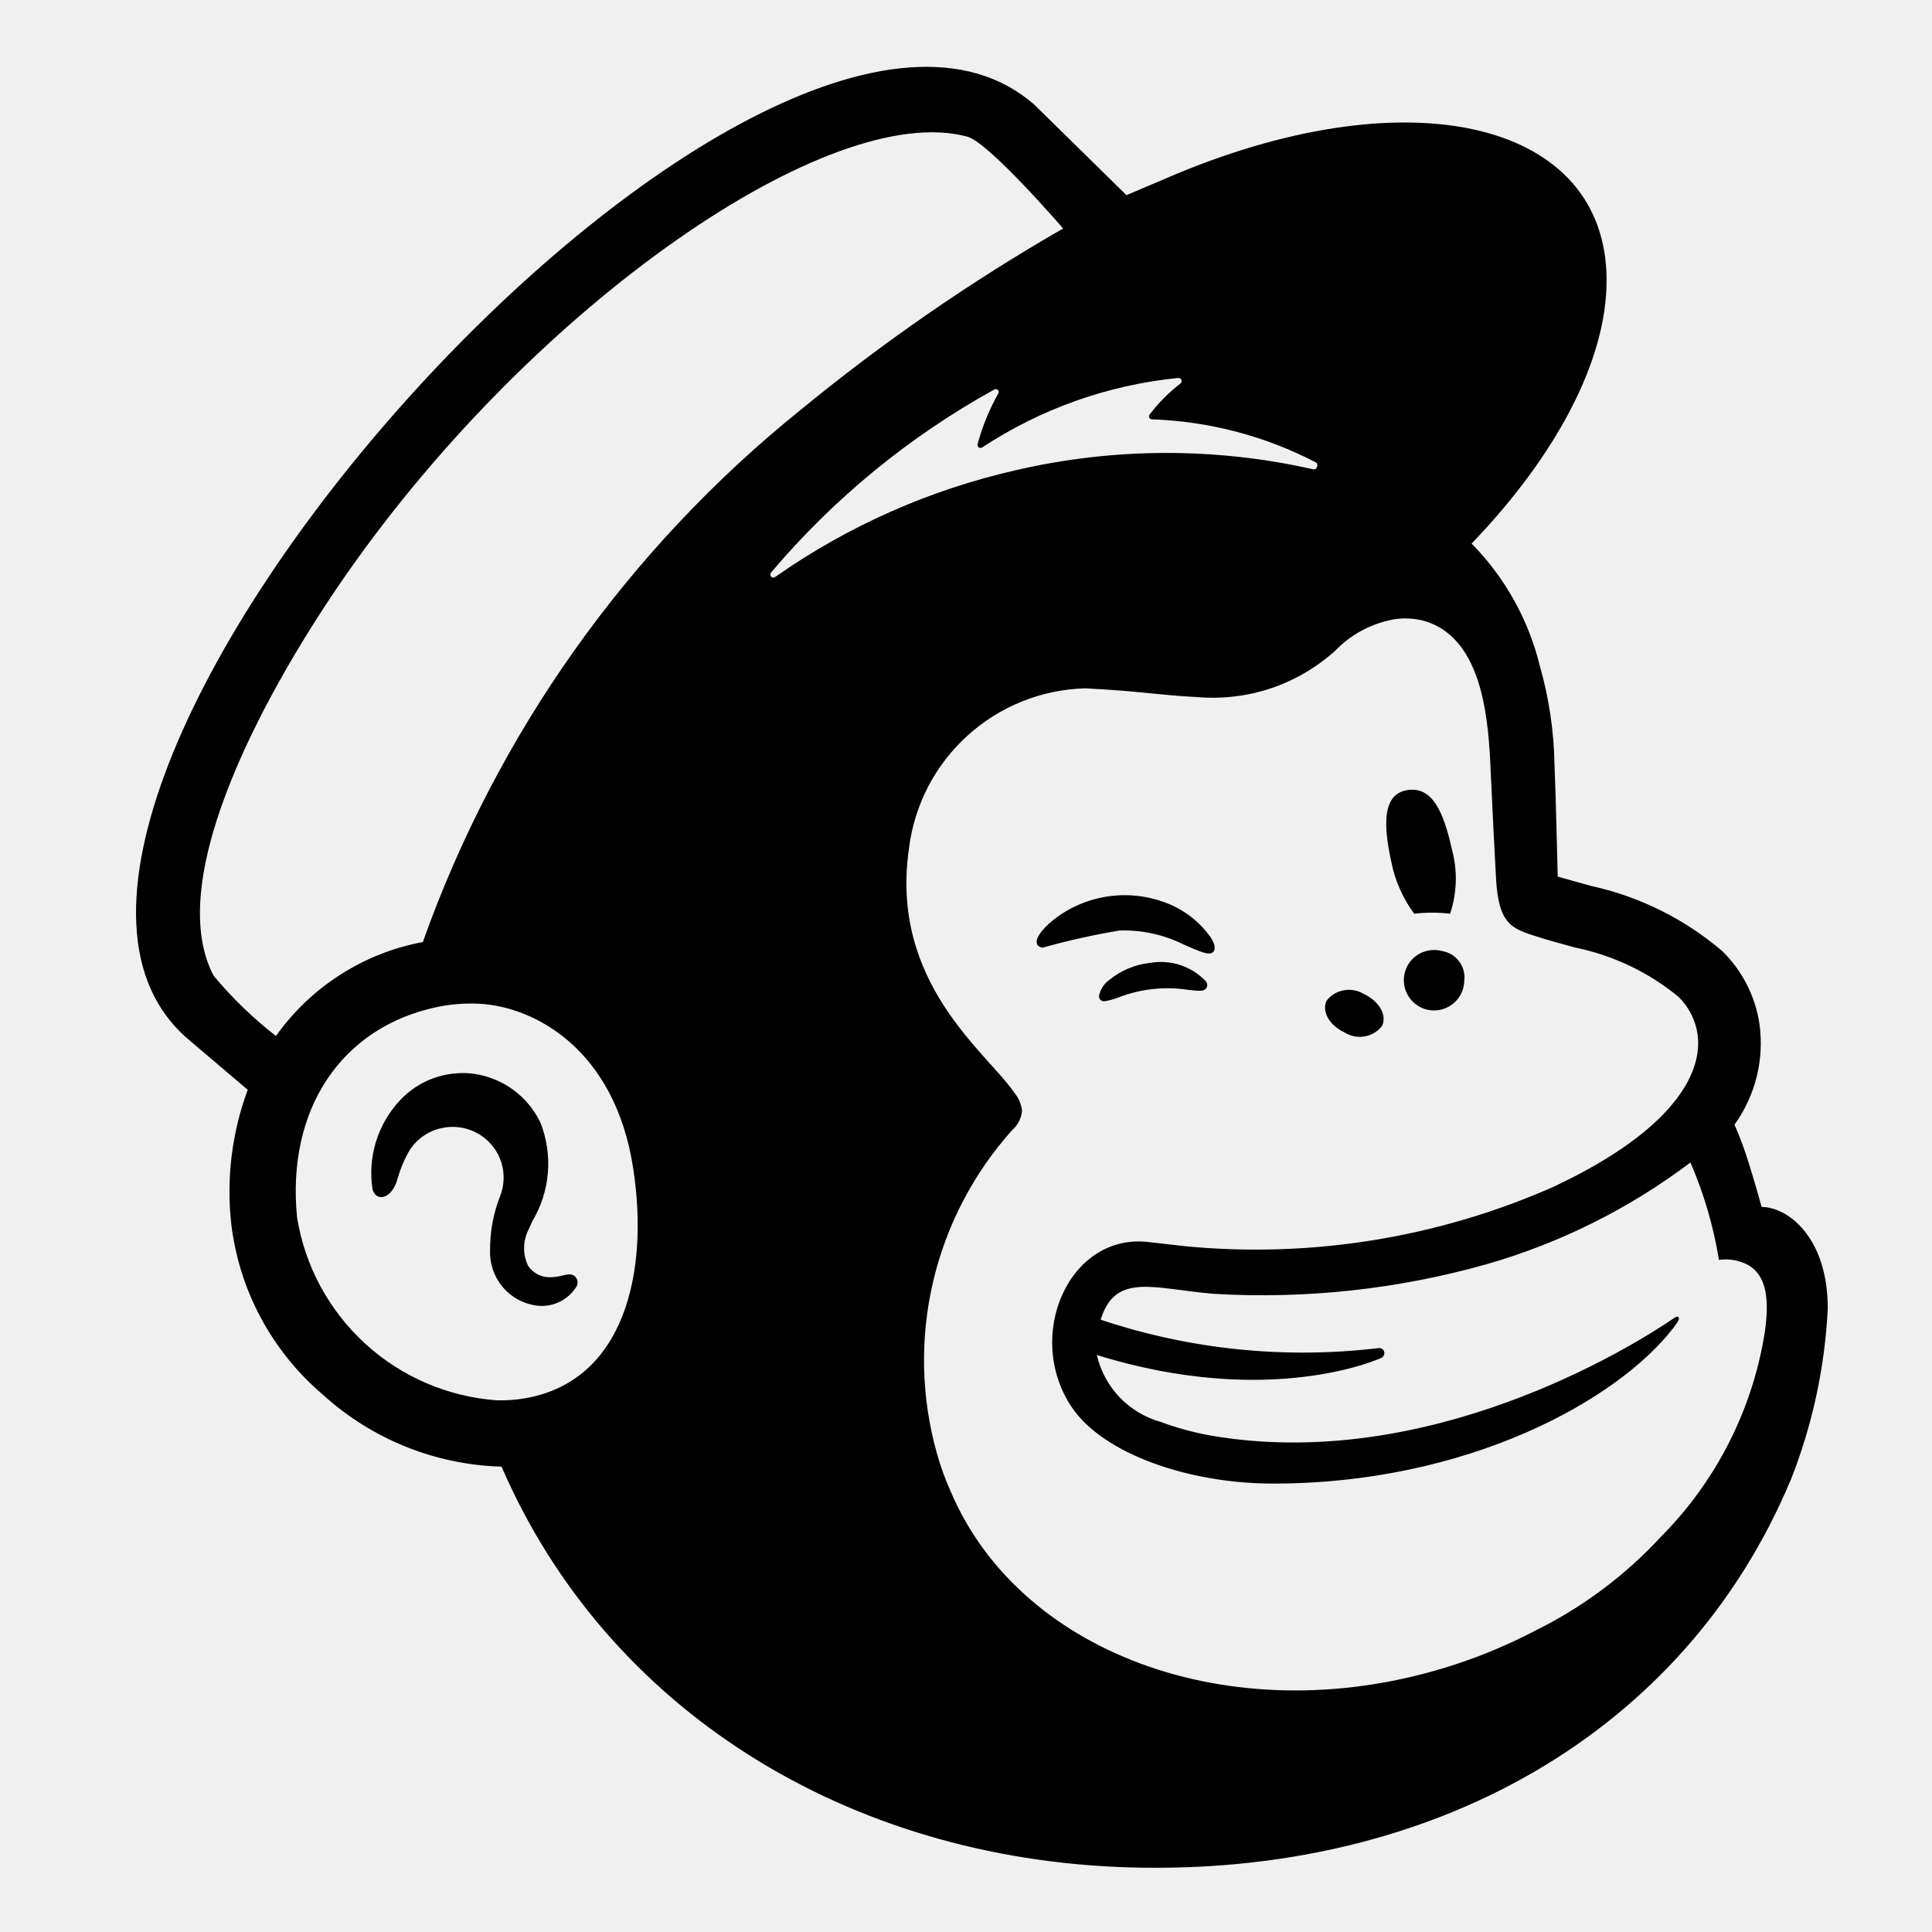
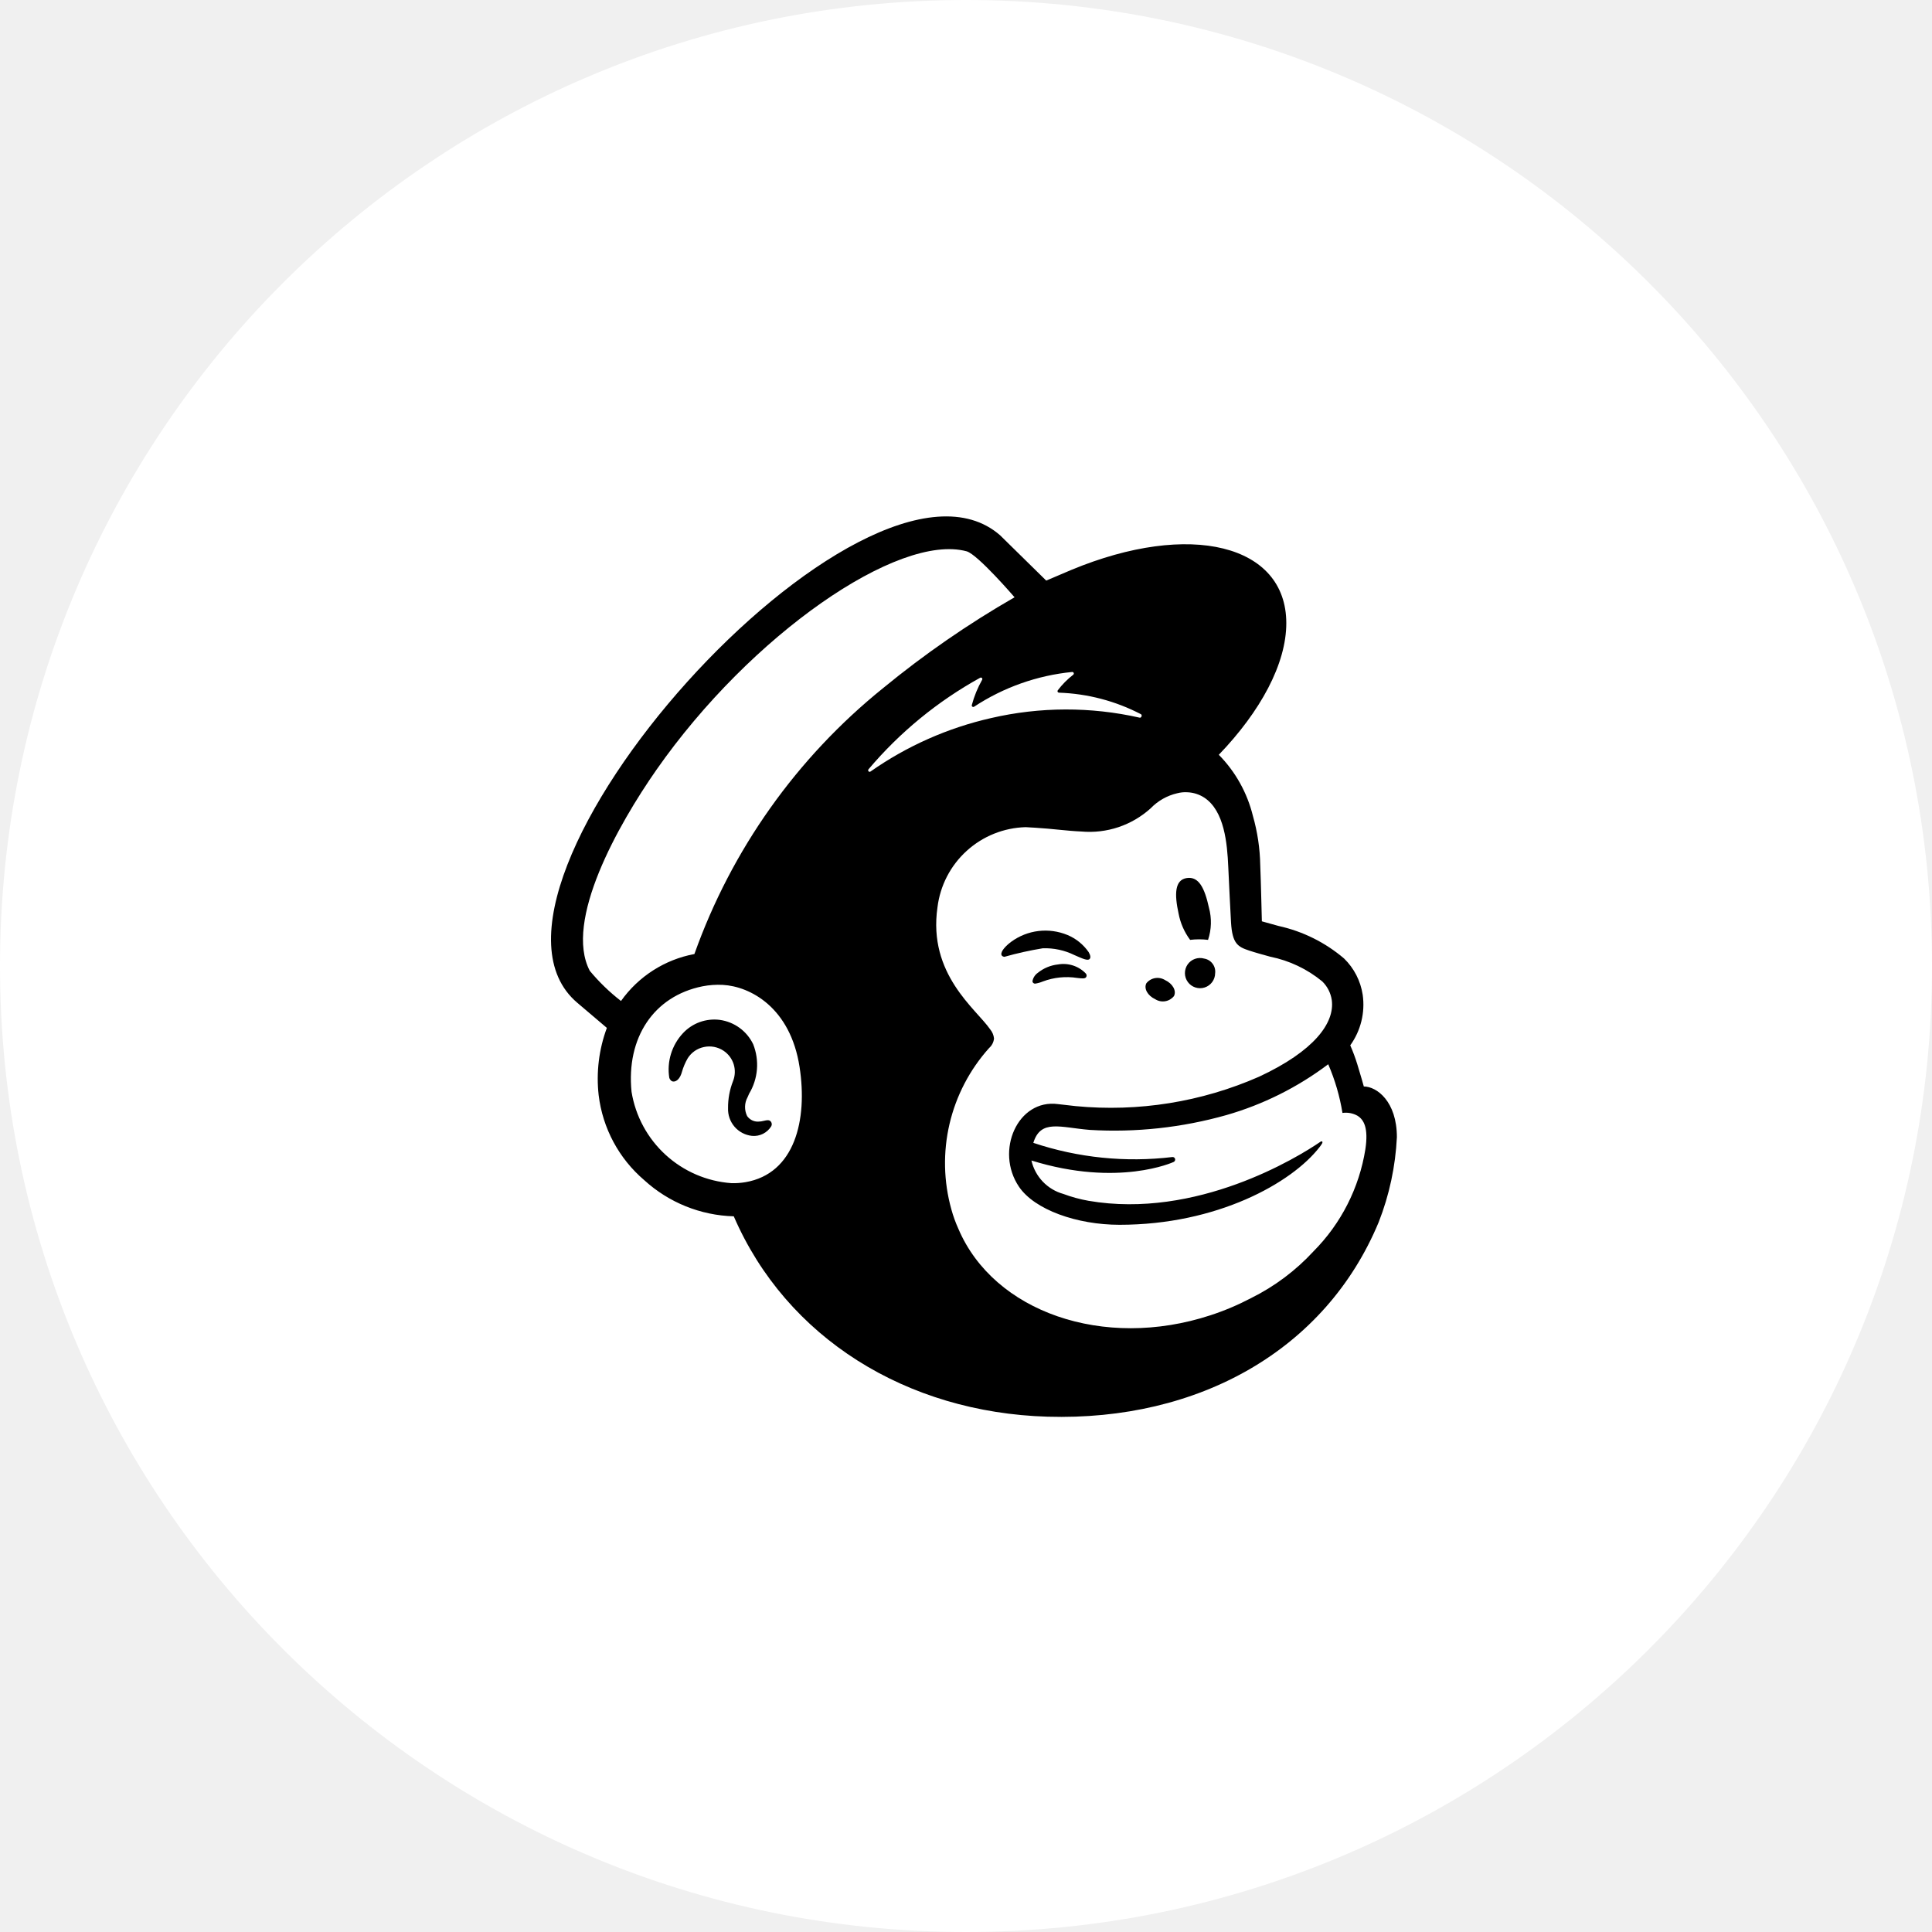
- <svg xmlns="http://www.w3.org/2000/svg" width="40" height="40" viewBox="0 0 40 40" fill="none">
-   <g id="Frame">
-     <g id="Group">
-       <g id="Group_2">
-         <path id="Vector" d="M11.919 26.442C11.941 26.469 11.954 26.502 11.957 26.536C11.96 26.571 11.953 26.605 11.936 26.636C11.853 26.77 11.735 26.878 11.594 26.949C11.453 27.019 11.295 27.049 11.138 27.034C10.858 27.004 10.6 26.869 10.416 26.656C10.233 26.443 10.136 26.168 10.147 25.887C10.143 25.504 10.213 25.124 10.353 24.767C10.442 24.544 10.451 24.297 10.38 24.068C10.308 23.838 10.159 23.641 9.959 23.508C9.84 23.43 9.707 23.376 9.567 23.349C9.428 23.323 9.284 23.325 9.145 23.356C9.009 23.384 8.88 23.44 8.766 23.519C8.651 23.598 8.554 23.7 8.479 23.817C8.374 23.998 8.292 24.191 8.235 24.392C8.224 24.428 8.215 24.456 8.209 24.474C8.116 24.724 7.968 24.797 7.868 24.783C7.821 24.777 7.756 24.745 7.714 24.631C7.661 24.3 7.685 23.961 7.783 23.641C7.881 23.321 8.051 23.027 8.28 22.782C8.472 22.576 8.71 22.418 8.976 22.322C9.241 22.227 9.525 22.195 9.804 22.231C10.1 22.272 10.382 22.385 10.623 22.561C10.865 22.738 11.059 22.971 11.188 23.24C11.319 23.572 11.372 23.929 11.343 24.284C11.313 24.639 11.203 24.982 11.019 25.288C10.996 25.34 10.975 25.387 10.957 25.43C10.891 25.55 10.854 25.683 10.851 25.819C10.848 25.956 10.877 26.091 10.937 26.213C10.988 26.286 11.056 26.345 11.135 26.386C11.214 26.426 11.302 26.446 11.391 26.444C11.475 26.443 11.558 26.431 11.639 26.409C11.744 26.384 11.853 26.359 11.919 26.442L11.919 26.442ZM37.842 27.089C37.783 28.296 37.529 29.486 37.087 30.611C34.886 35.902 29.632 38.848 23.373 38.662C17.538 38.488 12.562 35.4 10.384 30.365C9.009 30.327 7.694 29.796 6.678 28.869C5.628 27.974 4.954 26.717 4.789 25.348C4.683 24.405 4.799 23.452 5.129 22.563L3.906 21.524C-1.691 16.784 15.814 -2.733 21.413 2.166C21.441 2.19 23.317 4.037 23.322 4.041C23.33 4.038 24.358 3.601 24.363 3.598C29.273 1.559 33.258 2.544 33.263 5.798C33.266 7.49 32.19 9.463 30.468 11.254C31.157 11.954 31.644 12.827 31.879 13.78C32.069 14.446 32.172 15.133 32.184 15.824C32.214 16.514 32.248 18.121 32.251 18.149C32.294 18.163 32.792 18.3 32.942 18.342C33.944 18.562 34.877 19.025 35.657 19.691C36.069 20.093 36.339 20.619 36.426 21.189C36.532 21.928 36.347 22.679 35.911 23.285C36.025 23.544 36.123 23.809 36.206 24.079C36.351 24.545 36.456 24.932 36.473 24.989C37.005 24.989 37.842 25.605 37.842 27.089L37.842 27.089ZM13.109 24.186C12.729 21.715 11.062 20.844 9.932 20.782C9.648 20.767 9.363 20.787 9.084 20.842C7.066 21.25 5.926 22.973 6.151 25.21C6.314 26.214 6.811 27.133 7.561 27.819C8.312 28.506 9.272 28.919 10.286 28.992C10.48 28.997 10.674 28.984 10.865 28.951C12.911 28.602 13.447 26.374 13.109 24.186ZM16.559 8.5C18.268 7.095 20.092 5.834 22.011 4.731C22.011 4.731 20.487 2.96 20.027 2.829C17.197 2.062 11.084 6.29 7.181 11.877C5.602 14.138 3.341 18.141 4.422 20.2C4.806 20.662 5.239 21.081 5.714 21.449C6.436 20.431 7.527 19.733 8.754 19.504C10.29 15.186 12.992 11.377 16.559 8.5ZM22.709 28.054C22.784 28.382 22.947 28.684 23.179 28.928C23.412 29.172 23.706 29.348 24.03 29.439C24.367 29.564 24.716 29.659 25.07 29.722C29.547 30.494 33.732 27.927 34.674 27.28C34.745 27.232 34.791 27.279 34.735 27.365C34.706 27.41 34.676 27.454 34.642 27.497C33.489 28.989 30.389 30.717 26.356 30.716C24.597 30.716 22.838 30.094 22.193 29.139C21.191 27.657 22.143 25.494 23.812 25.719C23.814 25.719 24.383 25.784 24.543 25.802C27.137 26.051 29.752 25.631 32.138 24.583C34.415 23.523 35.275 22.356 35.146 21.411C35.103 21.118 34.965 20.847 34.753 20.639C34.131 20.127 33.391 19.775 32.601 19.616C32.239 19.515 31.994 19.45 31.729 19.362C31.259 19.207 31.027 19.082 30.974 18.195C30.951 17.808 30.884 16.457 30.86 15.899C30.817 14.921 30.7 13.584 29.872 13.032C29.662 12.894 29.418 12.815 29.166 12.806C29.024 12.797 28.883 12.811 28.746 12.847C28.327 12.944 27.945 13.16 27.647 13.47C27.26 13.819 26.806 14.085 26.312 14.251C25.818 14.416 25.295 14.477 24.776 14.431C24.197 14.407 23.584 14.317 22.881 14.275C22.744 14.267 22.607 14.258 22.47 14.251C21.565 14.275 20.699 14.623 20.029 15.232C19.358 15.841 18.929 16.67 18.819 17.569C18.417 20.346 20.422 21.781 21.001 22.623C21.09 22.731 21.146 22.862 21.16 23.001C21.145 23.155 21.071 23.298 20.954 23.399V23.4C20.154 24.292 19.591 25.372 19.318 26.539C19.045 27.706 19.071 28.924 19.394 30.078C19.47 30.355 19.568 30.626 19.687 30.888C21.15 34.318 25.689 35.915 30.124 34.462C30.705 34.272 31.268 34.033 31.809 33.749C32.78 33.267 33.654 32.612 34.389 31.815C35.531 30.667 36.282 29.189 36.537 27.589C36.67 26.705 36.475 26.363 36.208 26.199C36.02 26.094 35.802 26.054 35.589 26.085C35.476 25.391 35.278 24.713 34.999 24.068C33.732 25.023 32.301 25.738 30.776 26.175C28.94 26.693 27.031 26.9 25.128 26.787C23.903 26.688 23.093 26.329 22.788 27.323C24.641 27.942 26.607 28.143 28.547 27.91C28.561 27.909 28.574 27.91 28.587 27.914C28.601 27.918 28.613 27.925 28.623 27.933C28.634 27.942 28.643 27.953 28.649 27.965C28.656 27.977 28.66 27.99 28.661 28.004C28.663 28.027 28.658 28.05 28.646 28.07C28.635 28.09 28.617 28.105 28.596 28.115C28.596 28.115 26.322 29.174 22.709 28.054ZM16.047 11.947C17.552 10.891 19.248 10.139 21.041 9.733C23.064 9.265 25.166 9.259 27.192 9.717C27.262 9.733 27.308 9.61 27.244 9.574C26.193 9.027 25.033 8.722 23.849 8.682C23.838 8.682 23.827 8.678 23.817 8.672C23.807 8.666 23.8 8.657 23.795 8.647C23.79 8.637 23.788 8.625 23.788 8.614C23.79 8.603 23.794 8.592 23.801 8.583C23.985 8.341 24.199 8.125 24.44 7.94C24.45 7.931 24.458 7.92 24.462 7.906C24.466 7.893 24.465 7.879 24.46 7.866C24.455 7.854 24.447 7.843 24.435 7.835C24.424 7.828 24.41 7.824 24.397 7.825C22.947 7.968 21.553 8.462 20.336 9.263C20.326 9.27 20.313 9.274 20.301 9.274C20.288 9.274 20.276 9.27 20.266 9.263C20.255 9.256 20.247 9.246 20.243 9.234C20.238 9.222 20.237 9.209 20.24 9.197C20.338 8.83 20.482 8.476 20.67 8.145C20.676 8.134 20.678 8.121 20.677 8.108C20.675 8.095 20.669 8.084 20.66 8.074C20.651 8.065 20.639 8.059 20.627 8.057C20.614 8.055 20.601 8.057 20.589 8.063C18.829 9.034 17.261 10.319 15.963 11.855C15.953 11.866 15.948 11.881 15.948 11.897C15.948 11.912 15.954 11.927 15.964 11.938C15.975 11.95 15.989 11.957 16.004 11.959C16.02 11.96 16.035 11.956 16.047 11.947ZM27.836 21.375C27.958 21.453 28.105 21.483 28.248 21.459C28.391 21.435 28.52 21.36 28.611 21.246C28.724 21.028 28.56 20.732 28.245 20.584C28.122 20.507 27.975 20.477 27.832 20.501C27.689 20.525 27.56 20.6 27.469 20.713C27.356 20.932 27.52 21.228 27.836 21.375ZM28.803 17.831C28.878 18.225 29.041 18.596 29.28 18.918C29.527 18.888 29.776 18.888 30.023 18.918C30.167 18.486 30.18 18.021 30.059 17.582C29.881 16.772 29.64 16.282 29.141 16.358C28.643 16.434 28.625 17.021 28.803 17.831ZM29.863 19.692C29.737 19.657 29.603 19.661 29.48 19.705C29.357 19.748 29.251 19.83 29.176 19.937C29.102 20.045 29.063 20.173 29.065 20.304C29.067 20.434 29.11 20.561 29.188 20.666C29.265 20.771 29.374 20.849 29.499 20.89C29.623 20.93 29.757 20.93 29.881 20.89C30.006 20.85 30.115 20.772 30.193 20.667C30.271 20.562 30.314 20.435 30.316 20.304C30.334 20.164 30.297 20.021 30.212 19.907C30.128 19.793 30.003 19.716 29.863 19.692Z" fill="black" />
-       </g>
-       <g id="Group_3">
-         <path id="Vector_2" d="M21.589 19.62C21.509 19.609 21.476 19.575 21.466 19.53C21.435 19.39 21.65 19.16 21.876 18.994C22.207 18.752 22.594 18.6 23.001 18.551C23.408 18.502 23.82 18.559 24.199 18.715C24.552 18.861 24.857 19.106 25.075 19.42C25.156 19.552 25.171 19.655 25.119 19.709C25.037 19.795 24.829 19.696 24.491 19.548C24.084 19.348 23.634 19.251 23.181 19.265C22.644 19.354 22.113 19.472 21.589 19.62ZM24.965 20.315C24.819 20.162 24.637 20.046 24.435 19.98C24.233 19.914 24.018 19.899 23.809 19.936C23.501 19.969 23.209 20.091 22.968 20.287C22.856 20.367 22.779 20.487 22.753 20.623C22.753 20.638 22.755 20.653 22.761 20.667C22.767 20.68 22.776 20.693 22.787 20.703C22.807 20.721 22.833 20.731 22.86 20.731C22.971 20.714 23.079 20.684 23.182 20.641C23.635 20.47 24.125 20.42 24.603 20.494C24.825 20.518 24.929 20.532 24.978 20.456C24.99 20.434 24.996 20.409 24.994 20.384C24.991 20.359 24.982 20.335 24.965 20.315Z" fill="black" />
-       </g>
-     </g>
-   </g>
+ <svg xmlns="http://www.w3.org/2000/svg" width="80" height="80" viewBox="0 0 80 80" fill="none">
+   <rect width="80" height="80" rx="40" fill="white" />
+   <path d="M31.919 46.442C31.941 46.469 31.954 46.502 31.957 46.536C31.96 46.571 31.953 46.605 31.936 46.636C31.853 46.77 31.735 46.878 31.594 46.949C31.453 47.019 31.295 47.049 31.138 47.034C30.858 47.004 30.6 46.869 30.416 46.656C30.233 46.443 30.136 46.168 30.147 45.887C30.143 45.504 30.213 45.124 30.353 44.767C30.442 44.544 30.451 44.297 30.38 44.068C30.308 43.838 30.159 43.641 29.959 43.508C29.84 43.429 29.707 43.376 29.567 43.349C29.427 43.323 29.284 43.325 29.145 43.356C29.009 43.384 28.88 43.44 28.765 43.519C28.651 43.598 28.554 43.7 28.479 43.817C28.374 43.998 28.292 44.191 28.235 44.392C28.224 44.428 28.215 44.456 28.209 44.474C28.116 44.724 27.968 44.797 27.868 44.783C27.821 44.777 27.756 44.745 27.714 44.631C27.661 44.3 27.685 43.961 27.783 43.641C27.881 43.321 28.051 43.027 28.28 42.782C28.472 42.576 28.71 42.418 28.976 42.322C29.241 42.227 29.525 42.195 29.804 42.231C30.1 42.272 30.382 42.385 30.623 42.561C30.865 42.737 31.059 42.971 31.188 43.24C31.319 43.572 31.372 43.929 31.343 44.284C31.313 44.639 31.203 44.982 31.019 45.288C30.996 45.34 30.974 45.387 30.957 45.43C30.891 45.55 30.854 45.683 30.851 45.819C30.848 45.956 30.877 46.091 30.937 46.213C30.988 46.286 31.056 46.345 31.135 46.386C31.214 46.426 31.302 46.446 31.391 46.444C31.475 46.443 31.558 46.431 31.639 46.409C31.744 46.384 31.853 46.359 31.919 46.442L31.919 46.442ZM57.842 47.089C57.783 48.296 57.529 49.486 57.087 50.611C54.886 55.902 49.632 58.848 43.373 58.662C37.538 58.488 32.562 55.4 30.384 50.365C29.009 50.327 27.694 49.796 26.678 48.869C25.628 47.974 24.954 46.717 24.789 45.347C24.683 44.406 24.799 43.452 25.129 42.563L23.906 41.524C18.309 36.784 35.814 17.267 41.413 22.166C41.441 22.19 43.318 24.037 43.322 24.041C43.33 24.038 44.358 23.601 44.363 23.598C49.273 21.559 53.258 22.544 53.263 25.798C53.266 27.49 52.19 29.463 50.468 31.254C51.157 31.954 51.644 32.827 51.879 33.781C52.069 34.446 52.172 35.133 52.184 35.824C52.214 36.514 52.248 38.121 52.251 38.15C52.294 38.163 52.792 38.3 52.942 38.342C53.944 38.562 54.877 39.025 55.657 39.691C56.069 40.093 56.339 40.619 56.426 41.189C56.532 41.928 56.347 42.679 55.911 43.285C56.025 43.544 56.123 43.809 56.206 44.079C56.351 44.545 56.456 44.932 56.473 44.989C57.005 44.989 57.842 45.605 57.842 47.089L57.842 47.089ZM33.109 44.185C32.729 41.715 31.062 40.844 29.931 40.782C29.648 40.767 29.363 40.787 29.084 40.842C27.066 41.251 25.926 42.972 26.151 45.21C26.314 46.214 26.811 47.133 27.561 47.819C28.312 48.506 29.271 48.919 30.286 48.992C30.48 48.998 30.674 48.984 30.865 48.952C32.911 48.602 33.447 46.374 33.109 44.185ZM36.559 28.5C38.268 27.095 40.092 25.834 42.011 24.732C42.011 24.732 40.487 22.959 40.027 22.829C37.197 22.062 31.084 26.29 27.181 31.877C25.602 34.138 23.341 38.141 24.422 40.2C24.806 40.662 25.239 41.081 25.714 41.449C26.436 40.431 27.527 39.733 28.754 39.504C30.29 35.186 32.992 31.377 36.559 28.5ZM42.709 48.054C42.784 48.382 42.947 48.684 43.179 48.928C43.412 49.172 43.706 49.348 44.03 49.438C44.367 49.564 44.716 49.659 45.071 49.722C49.547 50.494 53.732 47.927 54.674 47.28C54.745 47.232 54.791 47.279 54.735 47.365C54.706 47.41 54.676 47.455 54.642 47.497C53.489 48.989 50.389 50.717 46.356 50.716C44.597 50.716 42.838 50.094 42.193 49.139C41.191 47.657 42.143 45.493 43.812 45.719C43.814 45.719 44.383 45.784 44.543 45.802C47.137 46.051 49.752 45.632 52.138 44.583C54.415 43.523 55.275 42.356 55.146 41.411C55.103 41.118 54.965 40.847 54.753 40.639C54.131 40.127 53.391 39.775 52.601 39.616C52.239 39.515 51.994 39.45 51.729 39.362C51.259 39.207 51.027 39.082 50.974 38.196C50.952 37.808 50.884 36.457 50.86 35.899C50.817 34.921 50.7 33.584 49.873 33.032C49.662 32.894 49.417 32.815 49.166 32.806C49.024 32.797 48.883 32.811 48.746 32.847C48.327 32.944 47.945 33.16 47.647 33.47C47.26 33.819 46.806 34.085 46.312 34.251C45.818 34.416 45.295 34.477 44.776 34.431C44.197 34.407 43.584 34.317 42.881 34.275C42.745 34.267 42.607 34.258 42.47 34.251C41.565 34.275 40.699 34.623 40.029 35.232C39.358 35.841 38.929 36.67 38.819 37.569C38.417 40.346 40.422 41.781 41.001 42.623C41.09 42.731 41.146 42.862 41.16 43.001C41.145 43.155 41.071 43.298 40.954 43.399V43.4C40.154 44.292 39.591 45.372 39.318 46.539C39.045 47.706 39.071 48.924 39.394 50.078C39.47 50.355 39.568 50.626 39.687 50.888C41.15 54.318 45.689 55.915 50.124 54.462C50.705 54.272 51.268 54.033 51.809 53.749C52.78 53.267 53.654 52.612 54.389 51.815C55.531 50.667 56.282 49.188 56.537 47.589C56.67 46.705 56.475 46.363 56.208 46.199C56.02 46.094 55.802 46.054 55.589 46.085C55.476 45.391 55.278 44.714 54.999 44.068C53.732 45.023 52.301 45.738 50.776 46.175C48.94 46.693 47.031 46.9 45.128 46.787C43.903 46.688 43.093 46.329 42.788 47.323C44.641 47.942 46.607 48.143 48.547 47.91C48.56 47.909 48.574 47.91 48.587 47.914C48.6 47.918 48.613 47.925 48.623 47.933C48.634 47.942 48.643 47.953 48.649 47.965C48.656 47.977 48.66 47.99 48.661 48.004C48.663 48.027 48.658 48.05 48.646 48.07C48.635 48.09 48.617 48.105 48.596 48.115C48.596 48.115 46.322 49.174 42.709 48.054ZM36.047 31.947C37.552 30.891 39.248 30.139 41.041 29.733C43.064 29.265 45.166 29.259 47.191 29.717C47.262 29.733 47.308 29.61 47.244 29.574C46.193 29.027 45.033 28.722 43.849 28.682C43.838 28.681 43.827 28.678 43.817 28.672C43.807 28.666 43.8 28.657 43.795 28.647C43.79 28.637 43.788 28.625 43.788 28.614C43.79 28.603 43.794 28.592 43.801 28.583C43.984 28.341 44.199 28.125 44.44 27.939C44.45 27.931 44.458 27.919 44.462 27.906C44.466 27.893 44.465 27.879 44.46 27.866C44.455 27.854 44.447 27.843 44.435 27.835C44.424 27.828 44.41 27.824 44.397 27.825C42.947 27.968 41.553 28.462 40.336 29.263C40.326 29.27 40.313 29.274 40.301 29.274C40.288 29.274 40.276 29.27 40.266 29.263C40.255 29.256 40.247 29.246 40.243 29.234C40.238 29.222 40.237 29.209 40.24 29.197C40.338 28.83 40.482 28.476 40.67 28.145C40.676 28.134 40.678 28.121 40.676 28.108C40.675 28.096 40.669 28.084 40.66 28.074C40.651 28.065 40.639 28.059 40.627 28.057C40.614 28.055 40.601 28.057 40.589 28.063C38.829 29.034 37.261 30.319 35.963 31.855C35.953 31.866 35.948 31.881 35.948 31.897C35.948 31.912 35.954 31.927 35.964 31.939C35.974 31.95 35.989 31.957 36.004 31.959C36.02 31.96 36.035 31.956 36.047 31.947ZM47.836 41.375C47.958 41.453 48.105 41.483 48.248 41.459C48.391 41.435 48.52 41.359 48.611 41.246C48.724 41.028 48.56 40.731 48.245 40.584C48.122 40.507 47.975 40.477 47.832 40.501C47.689 40.525 47.56 40.6 47.469 40.714C47.356 40.932 47.52 41.228 47.836 41.375ZM48.803 37.831C48.878 38.225 49.041 38.596 49.28 38.918C49.527 38.888 49.776 38.888 50.023 38.918C50.167 38.486 50.179 38.021 50.059 37.582C49.881 36.772 49.64 36.282 49.141 36.358C48.643 36.434 48.625 37.021 48.803 37.831ZM49.863 39.693C49.737 39.657 49.603 39.661 49.48 39.705C49.357 39.748 49.251 39.83 49.176 39.937C49.102 40.045 49.063 40.173 49.065 40.304C49.067 40.434 49.11 40.561 49.188 40.666C49.265 40.771 49.374 40.849 49.499 40.889C49.623 40.929 49.757 40.93 49.881 40.89C50.006 40.85 50.115 40.772 50.193 40.667C50.271 40.562 50.314 40.435 50.316 40.304C50.334 40.164 50.297 40.021 50.212 39.907C50.128 39.793 50.003 39.716 49.863 39.693Z" fill="black" />
+   <path d="M41.589 39.62C41.51 39.609 41.476 39.575 41.466 39.53C41.435 39.39 41.65 39.16 41.876 38.994C42.207 38.752 42.594 38.6 43.001 38.551C43.408 38.502 43.82 38.559 44.199 38.715C44.552 38.861 44.856 39.106 45.075 39.42C45.156 39.553 45.171 39.655 45.119 39.709C45.037 39.795 44.829 39.696 44.49 39.548C44.084 39.348 43.634 39.251 43.181 39.266C42.644 39.354 42.112 39.472 41.589 39.62ZM44.965 40.315C44.819 40.161 44.637 40.046 44.435 39.98C44.233 39.914 44.018 39.899 43.809 39.936C43.501 39.969 43.209 40.091 42.968 40.287C42.856 40.367 42.779 40.487 42.753 40.623C42.753 40.638 42.755 40.653 42.761 40.667C42.767 40.681 42.776 40.693 42.787 40.703C42.807 40.721 42.833 40.731 42.86 40.731C42.971 40.714 43.079 40.684 43.182 40.641C43.635 40.47 44.125 40.42 44.603 40.494C44.825 40.519 44.929 40.532 44.978 40.456C44.99 40.434 44.996 40.409 44.994 40.384C44.991 40.359 44.982 40.335 44.965 40.315Z" fill="black" />
</svg>
